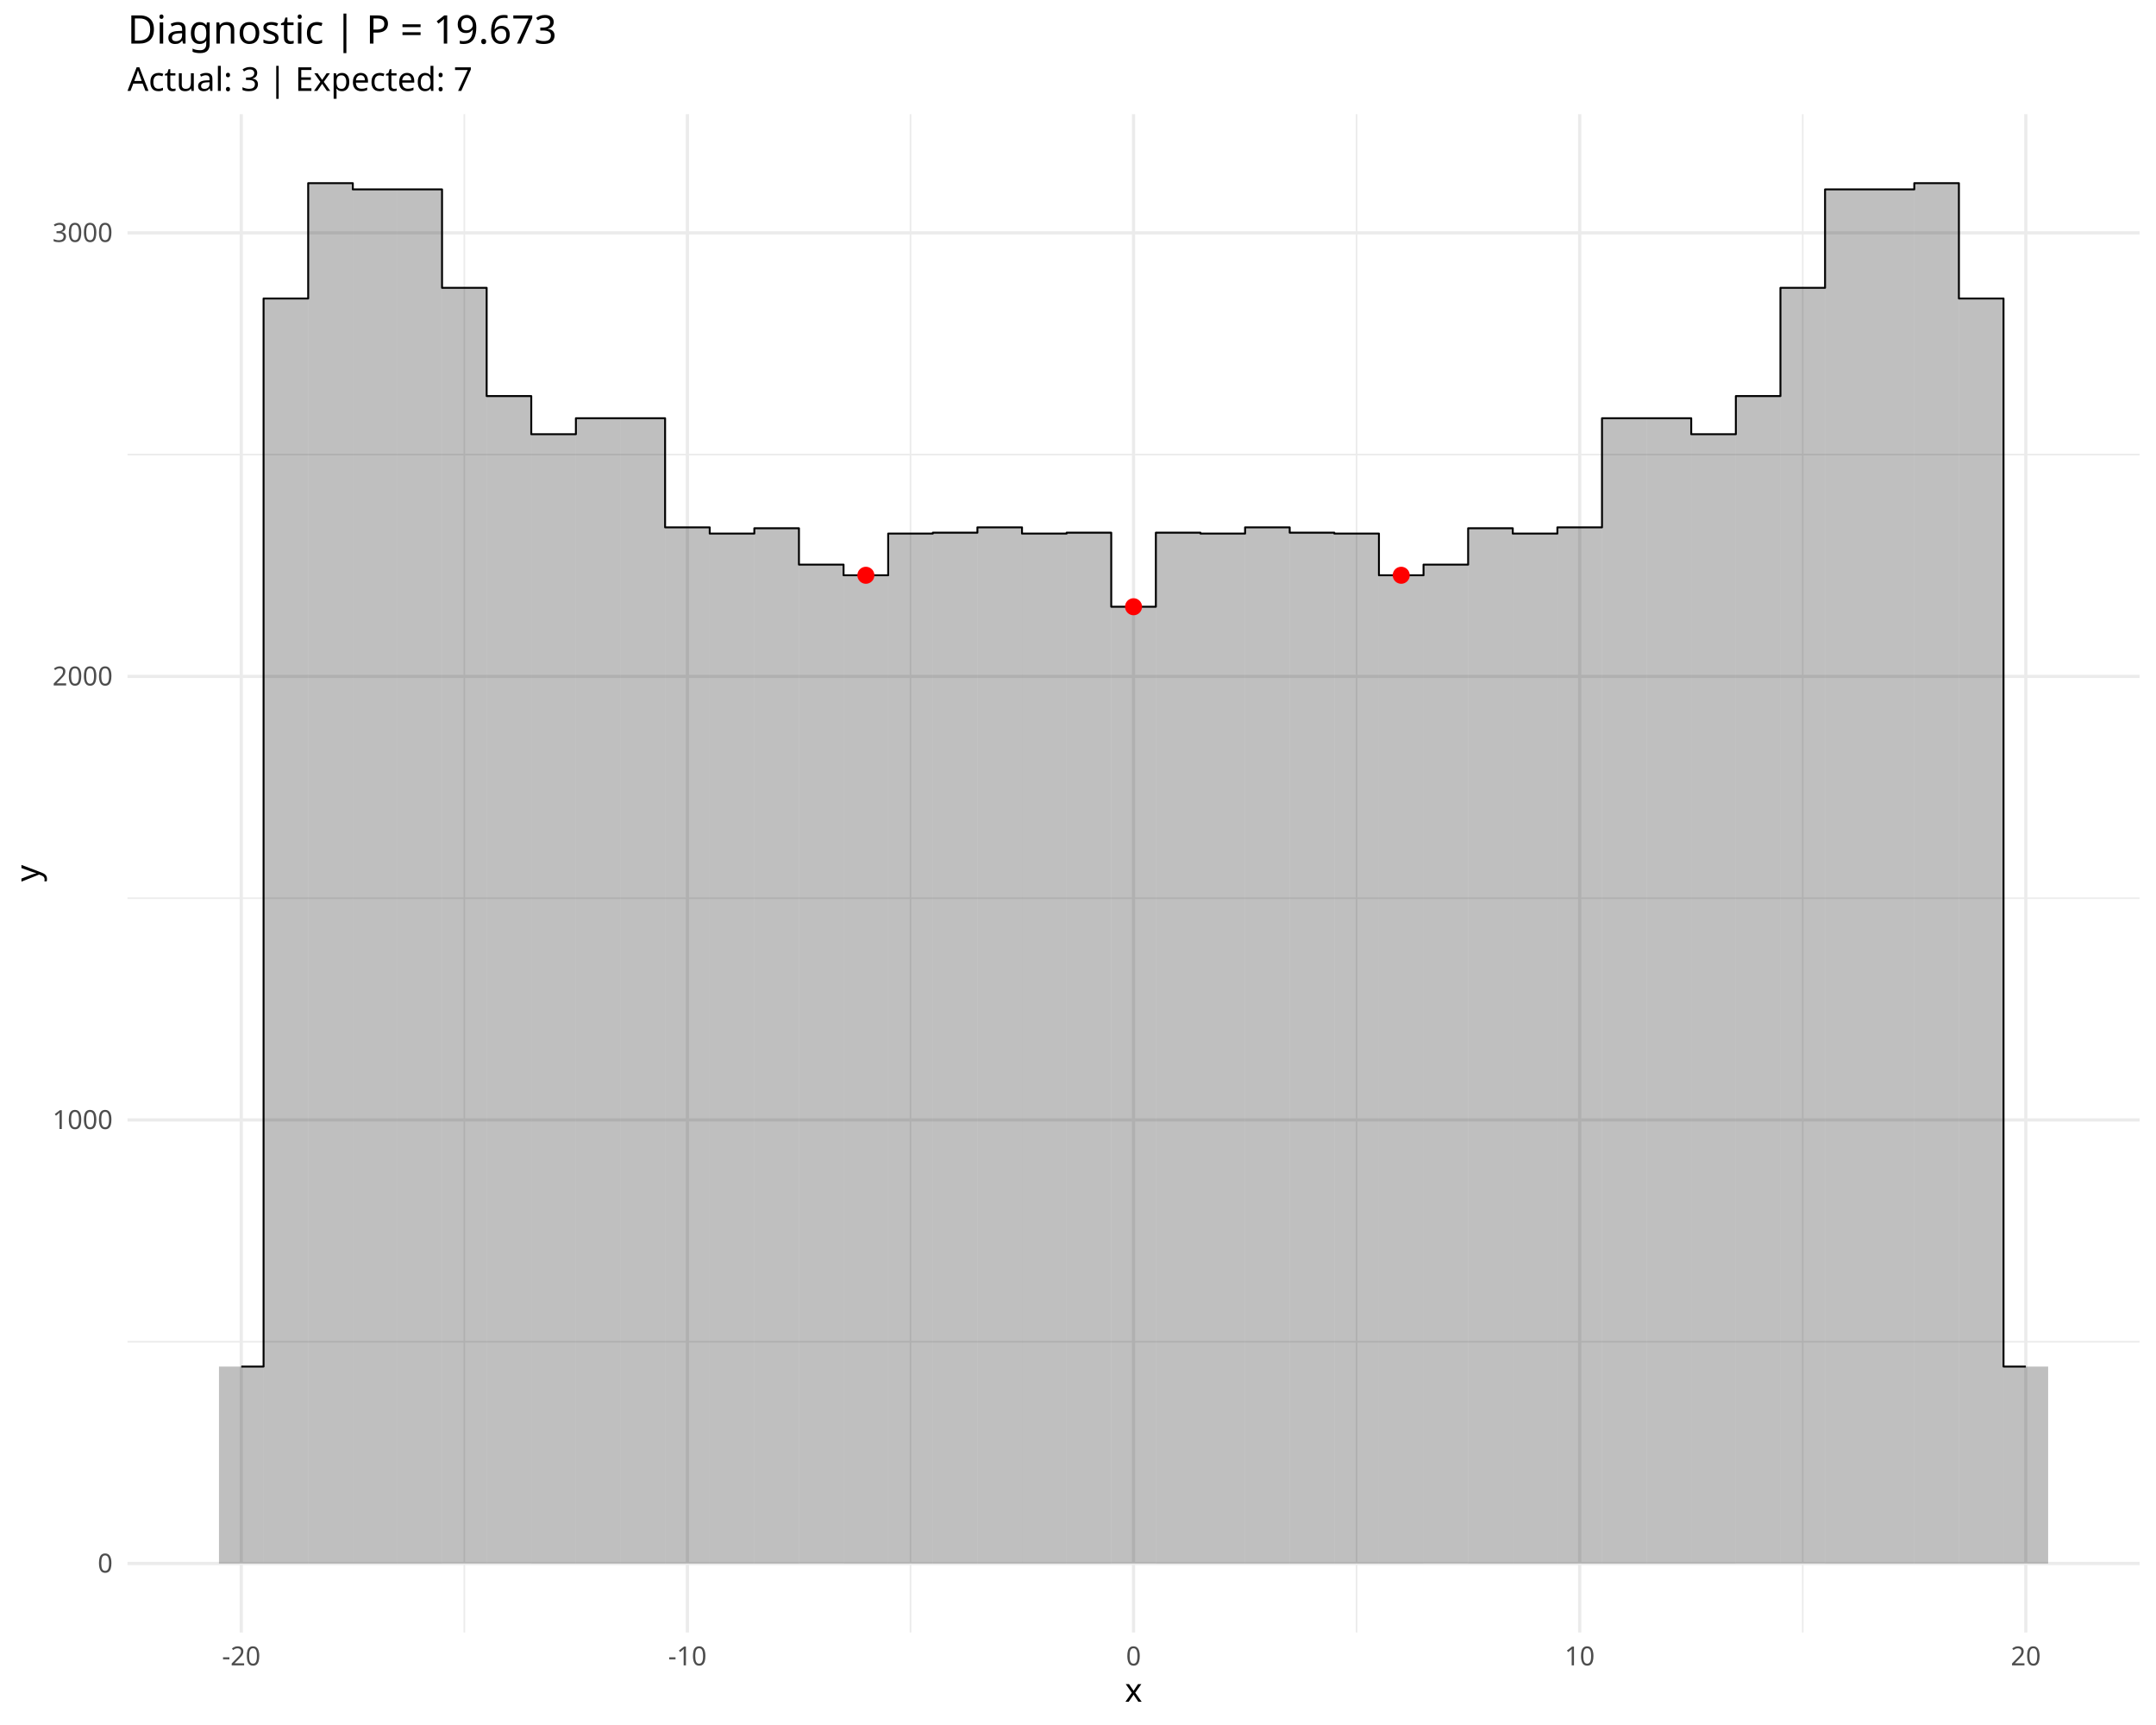
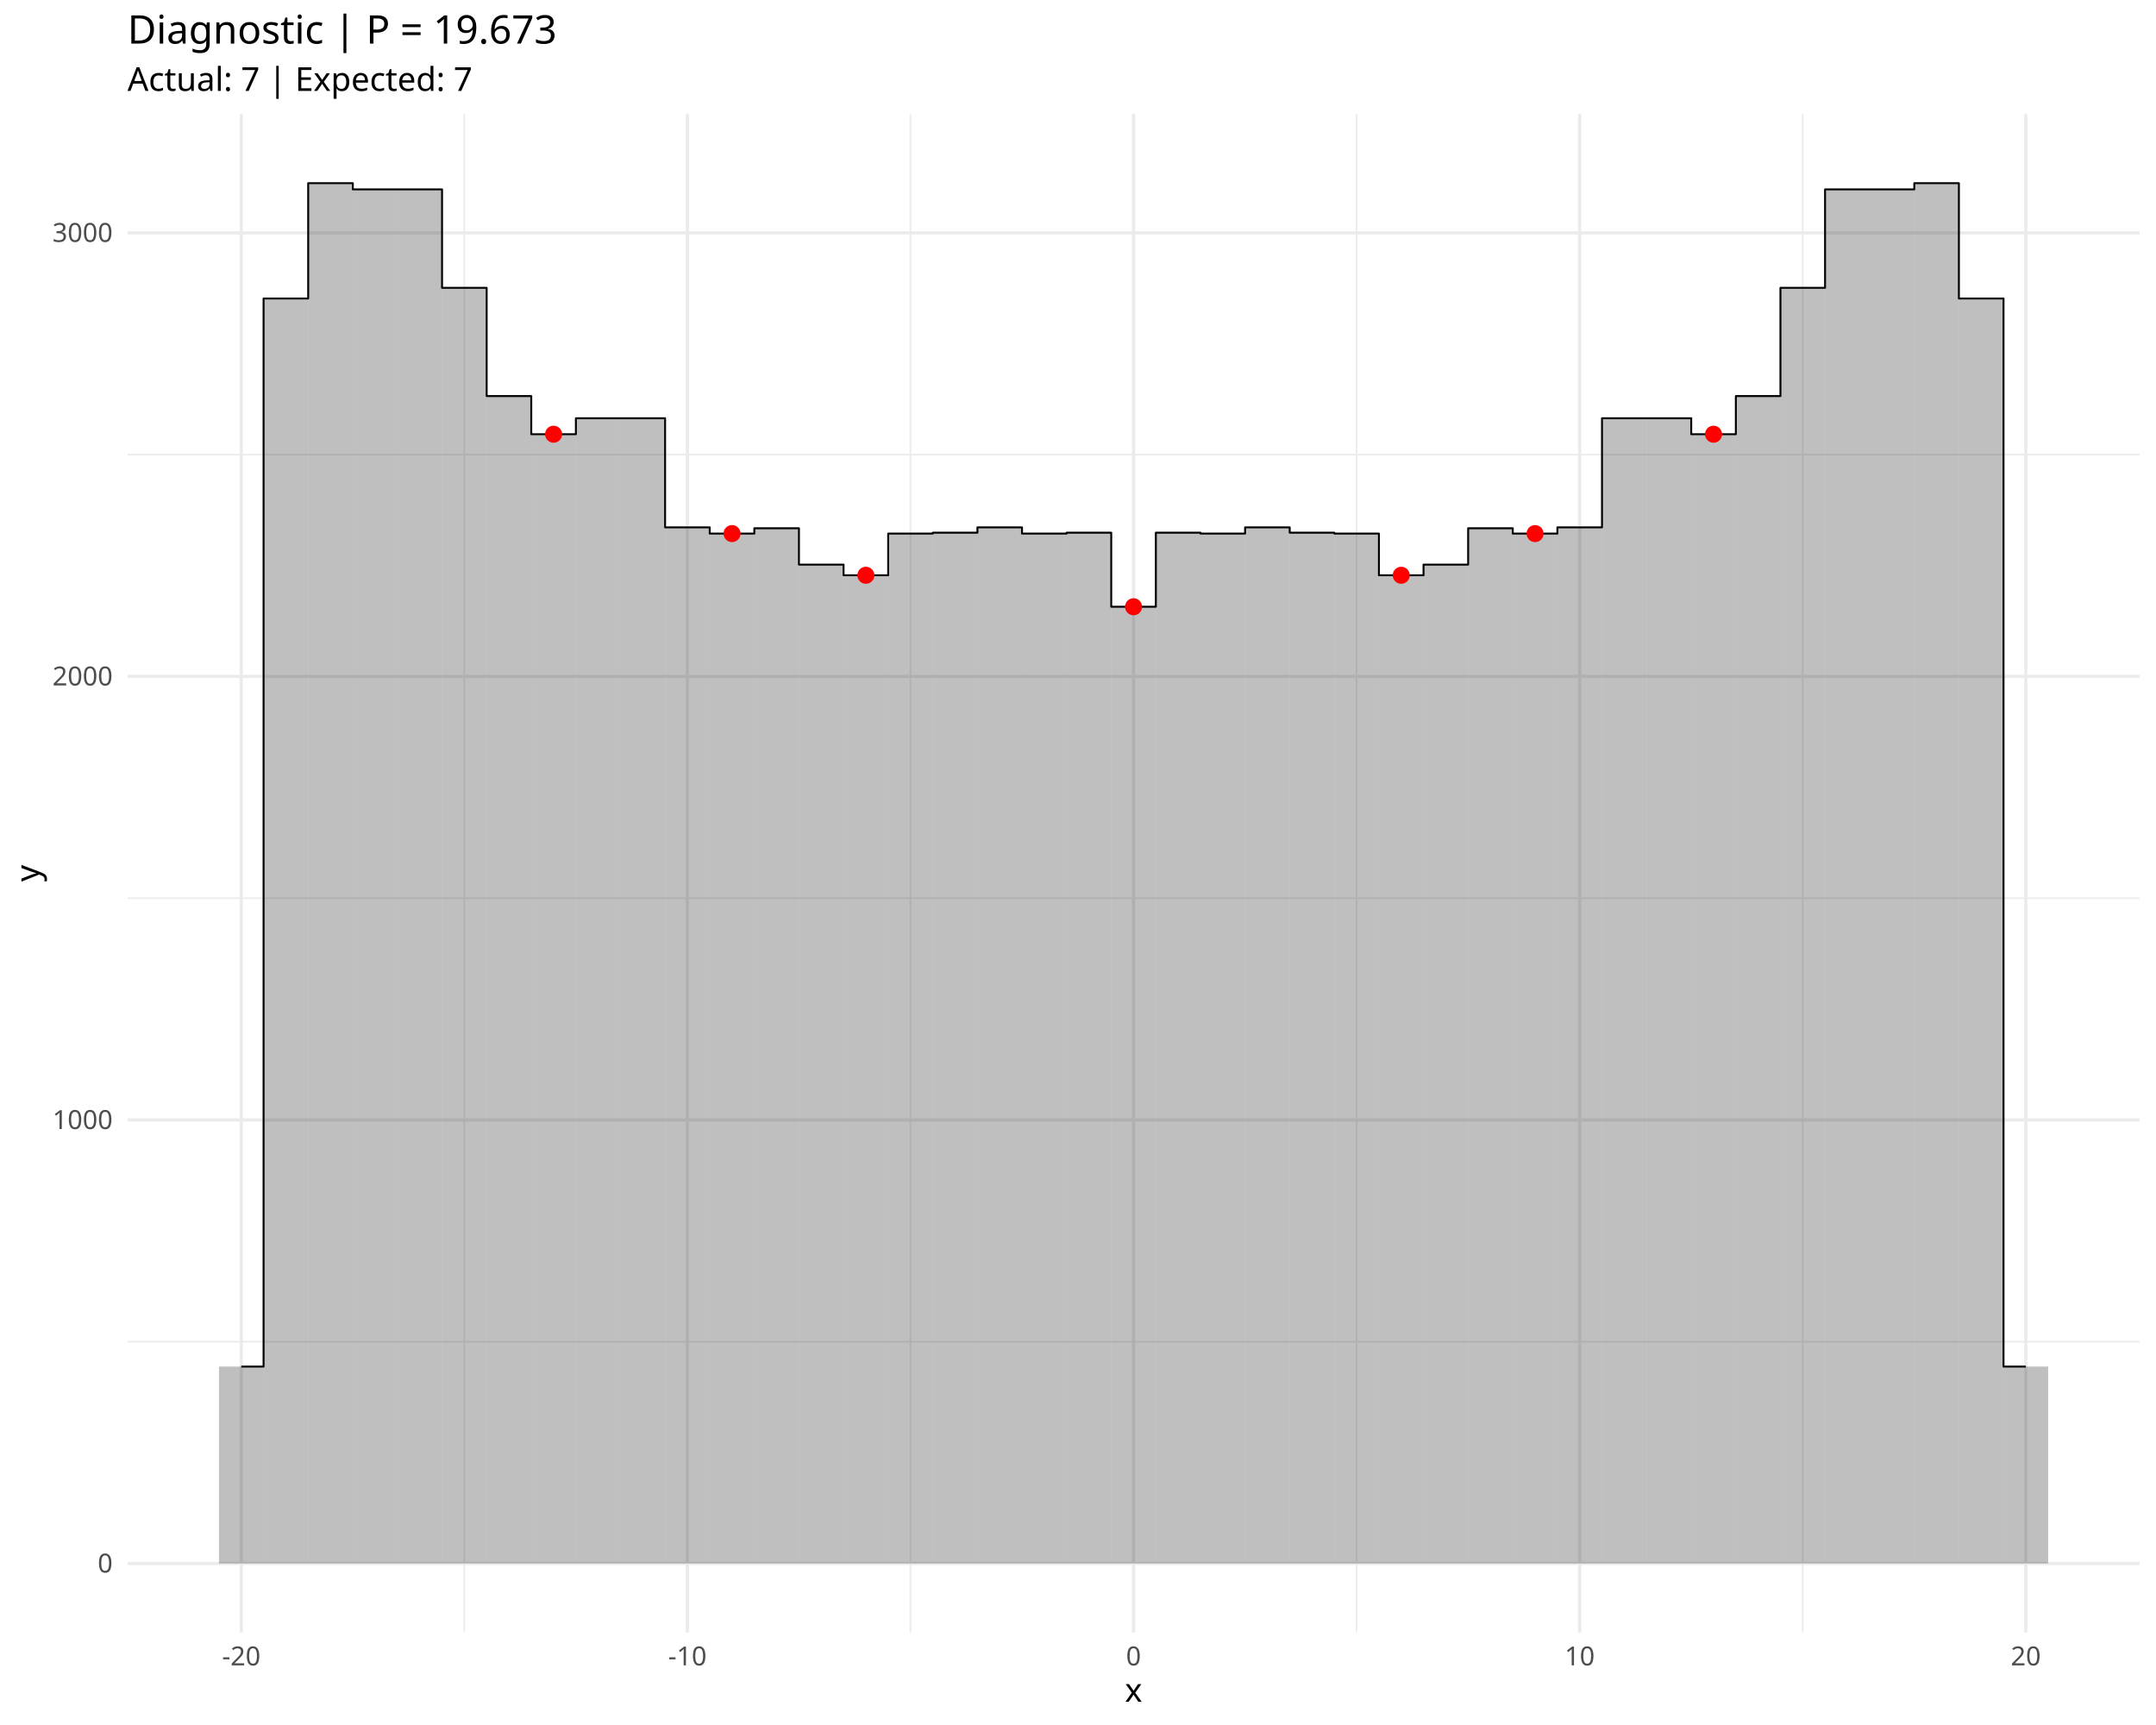
<svg xmlns="http://www.w3.org/2000/svg" class="svglite" data-engine-version="2.0" width="720.00pt" height="576.00pt" viewBox="0 0 720.00 576.00">
  <defs>
    <style type="text/css">
    .svglite line, .svglite polyline, .svglite polygon, .svglite path, .svglite rect, .svglite circle {
      fill: none;
      stroke: #000000;
      stroke-linecap: round;
      stroke-linejoin: round;
      stroke-miterlimit: 10.00;
    }
  </style>
  </defs>
  <rect width="100%" height="100%" style="stroke: none; fill: #FFFFFF;" />
  <defs>
    <clipPath id="cpMC4wMHw3MjAuMDB8MC4wMHw1NzYuMDA=">
      <rect x="0.00" y="0.00" width="720.00" height="576.00" />
    </clipPath>
  </defs>
  <g clip-path="url(#cpMC4wMHw3MjAuMDB8MC4wMHw1NzYuMDA=)">
    <rect x="0.00" y="0.00" width="720.00" height="576.00" style="stroke-width: 1.07; stroke: none; fill: #FFFFFF;" />
  </g>
  <defs>
    <clipPath id="cpNDIuNTh8NzE0LjUyfDM4LjEyfDU0NS4xMQ==">
      <rect x="42.58" y="38.12" width="671.94" height="507.00" />
    </clipPath>
  </defs>
  <g clip-path="url(#cpNDIuNTh8NzE0LjUyfDM4LjEyfDU0NS4xMQ==)">
    <polyline points="42.58,448.01 714.52,448.01 " style="stroke-width: 0.53; stroke: #EBEBEB; stroke-linecap: butt;" />
    <polyline points="42.58,299.91 714.52,299.91 " style="stroke-width: 0.53; stroke: #EBEBEB; stroke-linecap: butt;" />
    <polyline points="42.58,151.80 714.52,151.80 " style="stroke-width: 0.53; stroke: #EBEBEB; stroke-linecap: butt;" />
    <polyline points="155.07,545.11 155.07,38.12 " style="stroke-width: 0.53; stroke: #EBEBEB; stroke-linecap: butt;" />
    <polyline points="304.06,545.11 304.06,38.12 " style="stroke-width: 0.53; stroke: #EBEBEB; stroke-linecap: butt;" />
    <polyline points="453.05,545.11 453.05,38.12 " style="stroke-width: 0.53; stroke: #EBEBEB; stroke-linecap: butt;" />
    <polyline points="602.03,545.11 602.03,38.12 " style="stroke-width: 0.53; stroke: #EBEBEB; stroke-linecap: butt;" />
    <polyline points="42.58,522.07 714.52,522.07 " style="stroke-width: 1.07; stroke: #EBEBEB; stroke-linecap: butt;" />
    <polyline points="42.58,373.96 714.52,373.96 " style="stroke-width: 1.07; stroke: #EBEBEB; stroke-linecap: butt;" />
    <polyline points="42.58,225.86 714.52,225.86 " style="stroke-width: 1.07; stroke: #EBEBEB; stroke-linecap: butt;" />
    <polyline points="42.58,77.75 714.52,77.75 " style="stroke-width: 1.07; stroke: #EBEBEB; stroke-linecap: butt;" />
    <polyline points="80.57,545.11 80.57,38.12 " style="stroke-width: 1.07; stroke: #EBEBEB; stroke-linecap: butt;" />
    <polyline points="229.56,545.11 229.56,38.12 " style="stroke-width: 1.07; stroke: #EBEBEB; stroke-linecap: butt;" />
    <polyline points="378.55,545.11 378.55,38.12 " style="stroke-width: 1.07; stroke: #EBEBEB; stroke-linecap: butt;" />
    <polyline points="527.54,545.11 527.54,38.12 " style="stroke-width: 1.07; stroke: #EBEBEB; stroke-linecap: butt;" />
    <polyline points="676.53,545.11 676.53,38.12 " style="stroke-width: 1.07; stroke: #EBEBEB; stroke-linecap: butt;" />
    <rect x="73.13" y="456.31" width="14.90" height="65.76" style="stroke-width: 1.07; stroke: none; stroke-linecap: butt; stroke-linejoin: miter; fill: #000000; fill-opacity: 0.25;" />
    <rect x="88.02" y="99.67" width="14.90" height="422.40" style="stroke-width: 1.07; stroke: none; stroke-linecap: butt; stroke-linejoin: miter; fill: #000000; fill-opacity: 0.25;" />
    <rect x="102.92" y="61.16" width="14.90" height="460.91" style="stroke-width: 1.07; stroke: none; stroke-linecap: butt; stroke-linejoin: miter; fill: #000000; fill-opacity: 0.25;" />
    <rect x="117.82" y="63.24" width="14.90" height="458.83" style="stroke-width: 1.07; stroke: none; stroke-linecap: butt; stroke-linejoin: miter; fill: #000000; fill-opacity: 0.25;" />
    <rect x="132.72" y="63.24" width="14.90" height="458.83" style="stroke-width: 1.07; stroke: none; stroke-linecap: butt; stroke-linejoin: miter; fill: #000000; fill-opacity: 0.25;" />
    <rect x="147.62" y="96.11" width="14.90" height="425.95" style="stroke-width: 1.07; stroke: none; stroke-linecap: butt; stroke-linejoin: miter; fill: #000000; fill-opacity: 0.25;" />
    <rect x="162.52" y="132.25" width="14.90" height="389.81" style="stroke-width: 1.07; stroke: none; stroke-linecap: butt; stroke-linejoin: miter; fill: #000000; fill-opacity: 0.25;" />
    <rect x="177.42" y="144.99" width="14.90" height="377.08" style="stroke-width: 1.07; stroke: none; stroke-linecap: butt; stroke-linejoin: miter; fill: #000000; fill-opacity: 0.25;" />
    <rect x="192.32" y="139.66" width="14.90" height="382.41" style="stroke-width: 1.07; stroke: none; stroke-linecap: butt; stroke-linejoin: miter; fill: #000000; fill-opacity: 0.25;" />
    <rect x="207.21" y="139.66" width="14.90" height="382.41" style="stroke-width: 1.07; stroke: none; stroke-linecap: butt; stroke-linejoin: miter; fill: #000000; fill-opacity: 0.25;" />
    <rect x="222.11" y="176.09" width="14.90" height="345.98" style="stroke-width: 1.07; stroke: none; stroke-linecap: butt; stroke-linejoin: miter; fill: #000000; fill-opacity: 0.25;" />
    <rect x="237.01" y="178.17" width="14.90" height="343.90" style="stroke-width: 1.07; stroke: none; stroke-linecap: butt; stroke-linejoin: miter; fill: #000000; fill-opacity: 0.25;" />
    <rect x="251.91" y="176.39" width="14.90" height="345.68" style="stroke-width: 1.07; stroke: none; stroke-linecap: butt; stroke-linejoin: miter; fill: #000000; fill-opacity: 0.25;" />
    <rect x="266.81" y="188.53" width="14.90" height="333.53" style="stroke-width: 1.07; stroke: none; stroke-linecap: butt; stroke-linejoin: miter; fill: #000000; fill-opacity: 0.25;" />
    <rect x="281.71" y="192.09" width="14.90" height="329.98" style="stroke-width: 1.07; stroke: none; stroke-linecap: butt; stroke-linejoin: miter; fill: #000000; fill-opacity: 0.25;" />
    <rect x="296.61" y="178.17" width="14.90" height="343.90" style="stroke-width: 1.07; stroke: none; stroke-linecap: butt; stroke-linejoin: miter; fill: #000000; fill-opacity: 0.25;" />
    <rect x="311.51" y="177.87" width="14.90" height="344.20" style="stroke-width: 1.07; stroke: none; stroke-linecap: butt; stroke-linejoin: miter; fill: #000000; fill-opacity: 0.25;" />
    <rect x="326.41" y="176.09" width="14.90" height="345.98" style="stroke-width: 1.07; stroke: none; stroke-linecap: butt; stroke-linejoin: miter; fill: #000000; fill-opacity: 0.25;" />
    <rect x="341.30" y="178.17" width="14.90" height="343.90" style="stroke-width: 1.07; stroke: none; stroke-linecap: butt; stroke-linejoin: miter; fill: #000000; fill-opacity: 0.25;" />
    <rect x="356.20" y="177.87" width="14.90" height="344.20" style="stroke-width: 1.07; stroke: none; stroke-linecap: butt; stroke-linejoin: miter; fill: #000000; fill-opacity: 0.25;" />
    <rect x="371.10" y="202.60" width="14.90" height="319.46" style="stroke-width: 1.07; stroke: none; stroke-linecap: butt; stroke-linejoin: miter; fill: #000000; fill-opacity: 0.25;" />
    <rect x="386.00" y="177.87" width="14.90" height="344.20" style="stroke-width: 1.07; stroke: none; stroke-linecap: butt; stroke-linejoin: miter; fill: #000000; fill-opacity: 0.25;" />
    <rect x="400.90" y="178.17" width="14.90" height="343.90" style="stroke-width: 1.07; stroke: none; stroke-linecap: butt; stroke-linejoin: miter; fill: #000000; fill-opacity: 0.25;" />
    <rect x="415.80" y="176.09" width="14.90" height="345.98" style="stroke-width: 1.07; stroke: none; stroke-linecap: butt; stroke-linejoin: miter; fill: #000000; fill-opacity: 0.25;" />
    <rect x="430.70" y="177.87" width="14.90" height="344.20" style="stroke-width: 1.07; stroke: none; stroke-linecap: butt; stroke-linejoin: miter; fill: #000000; fill-opacity: 0.25;" />
    <rect x="445.60" y="178.17" width="14.90" height="343.90" style="stroke-width: 1.07; stroke: none; stroke-linecap: butt; stroke-linejoin: miter; fill: #000000; fill-opacity: 0.25;" />
    <rect x="460.50" y="192.09" width="14.90" height="329.98" style="stroke-width: 1.07; stroke: none; stroke-linecap: butt; stroke-linejoin: miter; fill: #000000; fill-opacity: 0.25;" />
    <rect x="475.39" y="188.53" width="14.90" height="333.53" style="stroke-width: 1.07; stroke: none; stroke-linecap: butt; stroke-linejoin: miter; fill: #000000; fill-opacity: 0.25;" />
    <rect x="490.29" y="176.39" width="14.90" height="345.68" style="stroke-width: 1.07; stroke: none; stroke-linecap: butt; stroke-linejoin: miter; fill: #000000; fill-opacity: 0.25;" />
    <rect x="505.19" y="178.17" width="14.90" height="343.90" style="stroke-width: 1.07; stroke: none; stroke-linecap: butt; stroke-linejoin: miter; fill: #000000; fill-opacity: 0.25;" />
    <rect x="520.09" y="176.09" width="14.90" height="345.98" style="stroke-width: 1.07; stroke: none; stroke-linecap: butt; stroke-linejoin: miter; fill: #000000; fill-opacity: 0.25;" />
    <rect x="534.99" y="139.66" width="14.90" height="382.41" style="stroke-width: 1.07; stroke: none; stroke-linecap: butt; stroke-linejoin: miter; fill: #000000; fill-opacity: 0.25;" />
    <rect x="549.89" y="139.66" width="14.90" height="382.41" style="stroke-width: 1.07; stroke: none; stroke-linecap: butt; stroke-linejoin: miter; fill: #000000; fill-opacity: 0.25;" />
    <rect x="564.79" y="144.99" width="14.90" height="377.08" style="stroke-width: 1.07; stroke: none; stroke-linecap: butt; stroke-linejoin: miter; fill: #000000; fill-opacity: 0.25;" />
    <rect x="579.69" y="132.25" width="14.90" height="389.81" style="stroke-width: 1.07; stroke: none; stroke-linecap: butt; stroke-linejoin: miter; fill: #000000; fill-opacity: 0.25;" />
    <rect x="594.58" y="96.11" width="14.90" height="425.95" style="stroke-width: 1.07; stroke: none; stroke-linecap: butt; stroke-linejoin: miter; fill: #000000; fill-opacity: 0.25;" />
    <rect x="609.48" y="63.24" width="14.90" height="458.83" style="stroke-width: 1.07; stroke: none; stroke-linecap: butt; stroke-linejoin: miter; fill: #000000; fill-opacity: 0.25;" />
    <rect x="624.38" y="63.24" width="14.90" height="458.83" style="stroke-width: 1.07; stroke: none; stroke-linecap: butt; stroke-linejoin: miter; fill: #000000; fill-opacity: 0.25;" />
    <rect x="639.28" y="61.16" width="14.90" height="460.91" style="stroke-width: 1.07; stroke: none; stroke-linecap: butt; stroke-linejoin: miter; fill: #000000; fill-opacity: 0.25;" />
    <rect x="654.18" y="99.67" width="14.90" height="422.40" style="stroke-width: 1.07; stroke: none; stroke-linecap: butt; stroke-linejoin: miter; fill: #000000; fill-opacity: 0.25;" />
    <rect x="669.08" y="456.31" width="14.90" height="65.76" style="stroke-width: 1.07; stroke: none; stroke-linecap: butt; stroke-linejoin: miter; fill: #000000; fill-opacity: 0.25;" />
    <polyline points="80.57,456.31 88.02,456.31 88.02,99.67 102.92,99.67 102.92,61.16 117.82,61.16 117.82,63.24 132.72,63.24 132.72,63.24 147.62,63.24 147.62,96.11 162.52,96.11 162.52,132.25 177.42,132.25 177.42,144.99 192.32,144.99 192.32,139.66 207.21,139.66 207.21,139.66 222.11,139.66 222.11,176.09 237.01,176.09 237.01,178.17 251.91,178.17 251.91,176.39 266.81,176.39 266.81,188.53 281.71,188.53 281.71,192.09 296.61,192.09 296.61,178.17 311.51,178.17 311.51,177.87 326.41,177.87 326.41,176.09 341.30,176.09 341.30,178.17 356.20,178.17 356.20,177.87 371.10,177.87 371.10,202.60 386.00,202.60 386.00,177.87 400.90,177.87 400.90,178.17 415.80,178.17 415.80,176.09 430.70,176.09 430.70,177.87 445.60,177.87 445.60,178.17 460.50,178.17 460.50,192.09 475.39,192.09 475.39,188.53 490.29,188.53 490.29,176.39 505.19,176.39 505.19,178.17 520.09,178.17 520.09,176.09 534.99,176.09 534.99,139.66 549.89,139.66 549.89,139.66 564.79,139.66 564.79,144.99 579.69,144.99 579.69,132.25 594.58,132.25 594.58,96.11 609.48,96.11 609.48,63.24 624.38,63.24 624.38,63.24 639.28,63.24 639.28,61.16 654.18,61.16 654.18,99.67 669.08,99.67 669.08,456.31 676.53,456.31 " style="stroke-width: 0.64; stroke-linecap: butt;" />
+     <circle cx="184.87" cy="144.99" r="2.49" style="stroke-width: 0.71; stroke: #FF0000; fill: #FF0000;" />
+     <circle cx="244.46" cy="178.17" r="2.49" style="stroke-width: 0.71; stroke: #FF0000; fill: #FF0000;" />
    <circle cx="289.16" cy="192.09" r="2.49" style="stroke-width: 0.71; stroke: #FF0000; fill: #FF0000;" />
    <circle cx="378.55" cy="202.60" r="2.49" style="stroke-width: 0.71; stroke: #FF0000; fill: #FF0000;" />
    <circle cx="467.94" cy="192.09" r="2.49" style="stroke-width: 0.71; stroke: #FF0000; fill: #FF0000;" />
+     <circle cx="512.64" cy="178.17" r="2.49" style="stroke-width: 0.71; stroke: #FF0000; fill: #FF0000;" />
+     <circle cx="572.24" cy="144.99" r="2.49" style="stroke-width: 0.71; stroke: #FF0000; fill: #FF0000;" />
  </g>
  <g clip-path="url(#cpMC4wMHw3MjAuMDB8MC4wMHw1NzYuMDA=)">
    <text x="37.65" y="525.10" text-anchor="end" style="font-size: 8.80px; fill: #4D4D4D; font-family: sans;" textLength="4.89px" lengthAdjust="spacingAndGlyphs">0</text>
    <text x="37.65" y="376.99" text-anchor="end" style="font-size: 8.80px; fill: #4D4D4D; font-family: sans;" textLength="19.58px" lengthAdjust="spacingAndGlyphs">1000</text>
    <text x="37.65" y="228.88" text-anchor="end" style="font-size: 8.80px; fill: #4D4D4D; font-family: sans;" textLength="19.58px" lengthAdjust="spacingAndGlyphs">2000</text>
    <text x="37.65" y="80.78" text-anchor="end" style="font-size: 8.80px; fill: #4D4D4D; font-family: sans;" textLength="19.58px" lengthAdjust="spacingAndGlyphs">3000</text>
    <text x="80.57" y="556.10" text-anchor="middle" style="font-size: 8.80px; fill: #4D4D4D; font-family: sans;" textLength="12.72px" lengthAdjust="spacingAndGlyphs">-20</text>
    <text x="229.56" y="556.10" text-anchor="middle" style="font-size: 8.80px; fill: #4D4D4D; font-family: sans;" textLength="12.72px" lengthAdjust="spacingAndGlyphs">-10</text>
    <text x="378.55" y="556.10" text-anchor="middle" style="font-size: 8.80px; fill: #4D4D4D; font-family: sans;" textLength="4.89px" lengthAdjust="spacingAndGlyphs">0</text>
    <text x="527.54" y="556.10" text-anchor="middle" style="font-size: 8.80px; fill: #4D4D4D; font-family: sans;" textLength="9.79px" lengthAdjust="spacingAndGlyphs">10</text>
    <text x="676.53" y="556.10" text-anchor="middle" style="font-size: 8.80px; fill: #4D4D4D; font-family: sans;" textLength="9.79px" lengthAdjust="spacingAndGlyphs">20</text>
    <text x="378.55" y="568.24" text-anchor="middle" style="font-size: 11.00px; font-family: sans;" textLength="5.50px" lengthAdjust="spacingAndGlyphs">x</text>
    <text transform="translate(13.05,291.61) rotate(-90)" text-anchor="middle" style="font-size: 11.00px; font-family: sans;" textLength="5.50px" lengthAdjust="spacingAndGlyphs">y</text>
-     <text x="42.58" y="30.35" style="font-size: 11.00px; font-family: sans;" textLength="109.88px" lengthAdjust="spacingAndGlyphs">Actual: 3 | Expected: 7</text>
+     <text x="42.58" y="30.35" style="font-size: 11.00px; font-family: sans;" textLength="109.88px" lengthAdjust="spacingAndGlyphs">Actual: 7 | Expected: 7</text>
    <text x="42.58" y="14.56" style="font-size: 13.20px; font-family: sans;" textLength="136.64px" lengthAdjust="spacingAndGlyphs">Diagnostic | P = 19.673</text>
  </g>
</svg>
